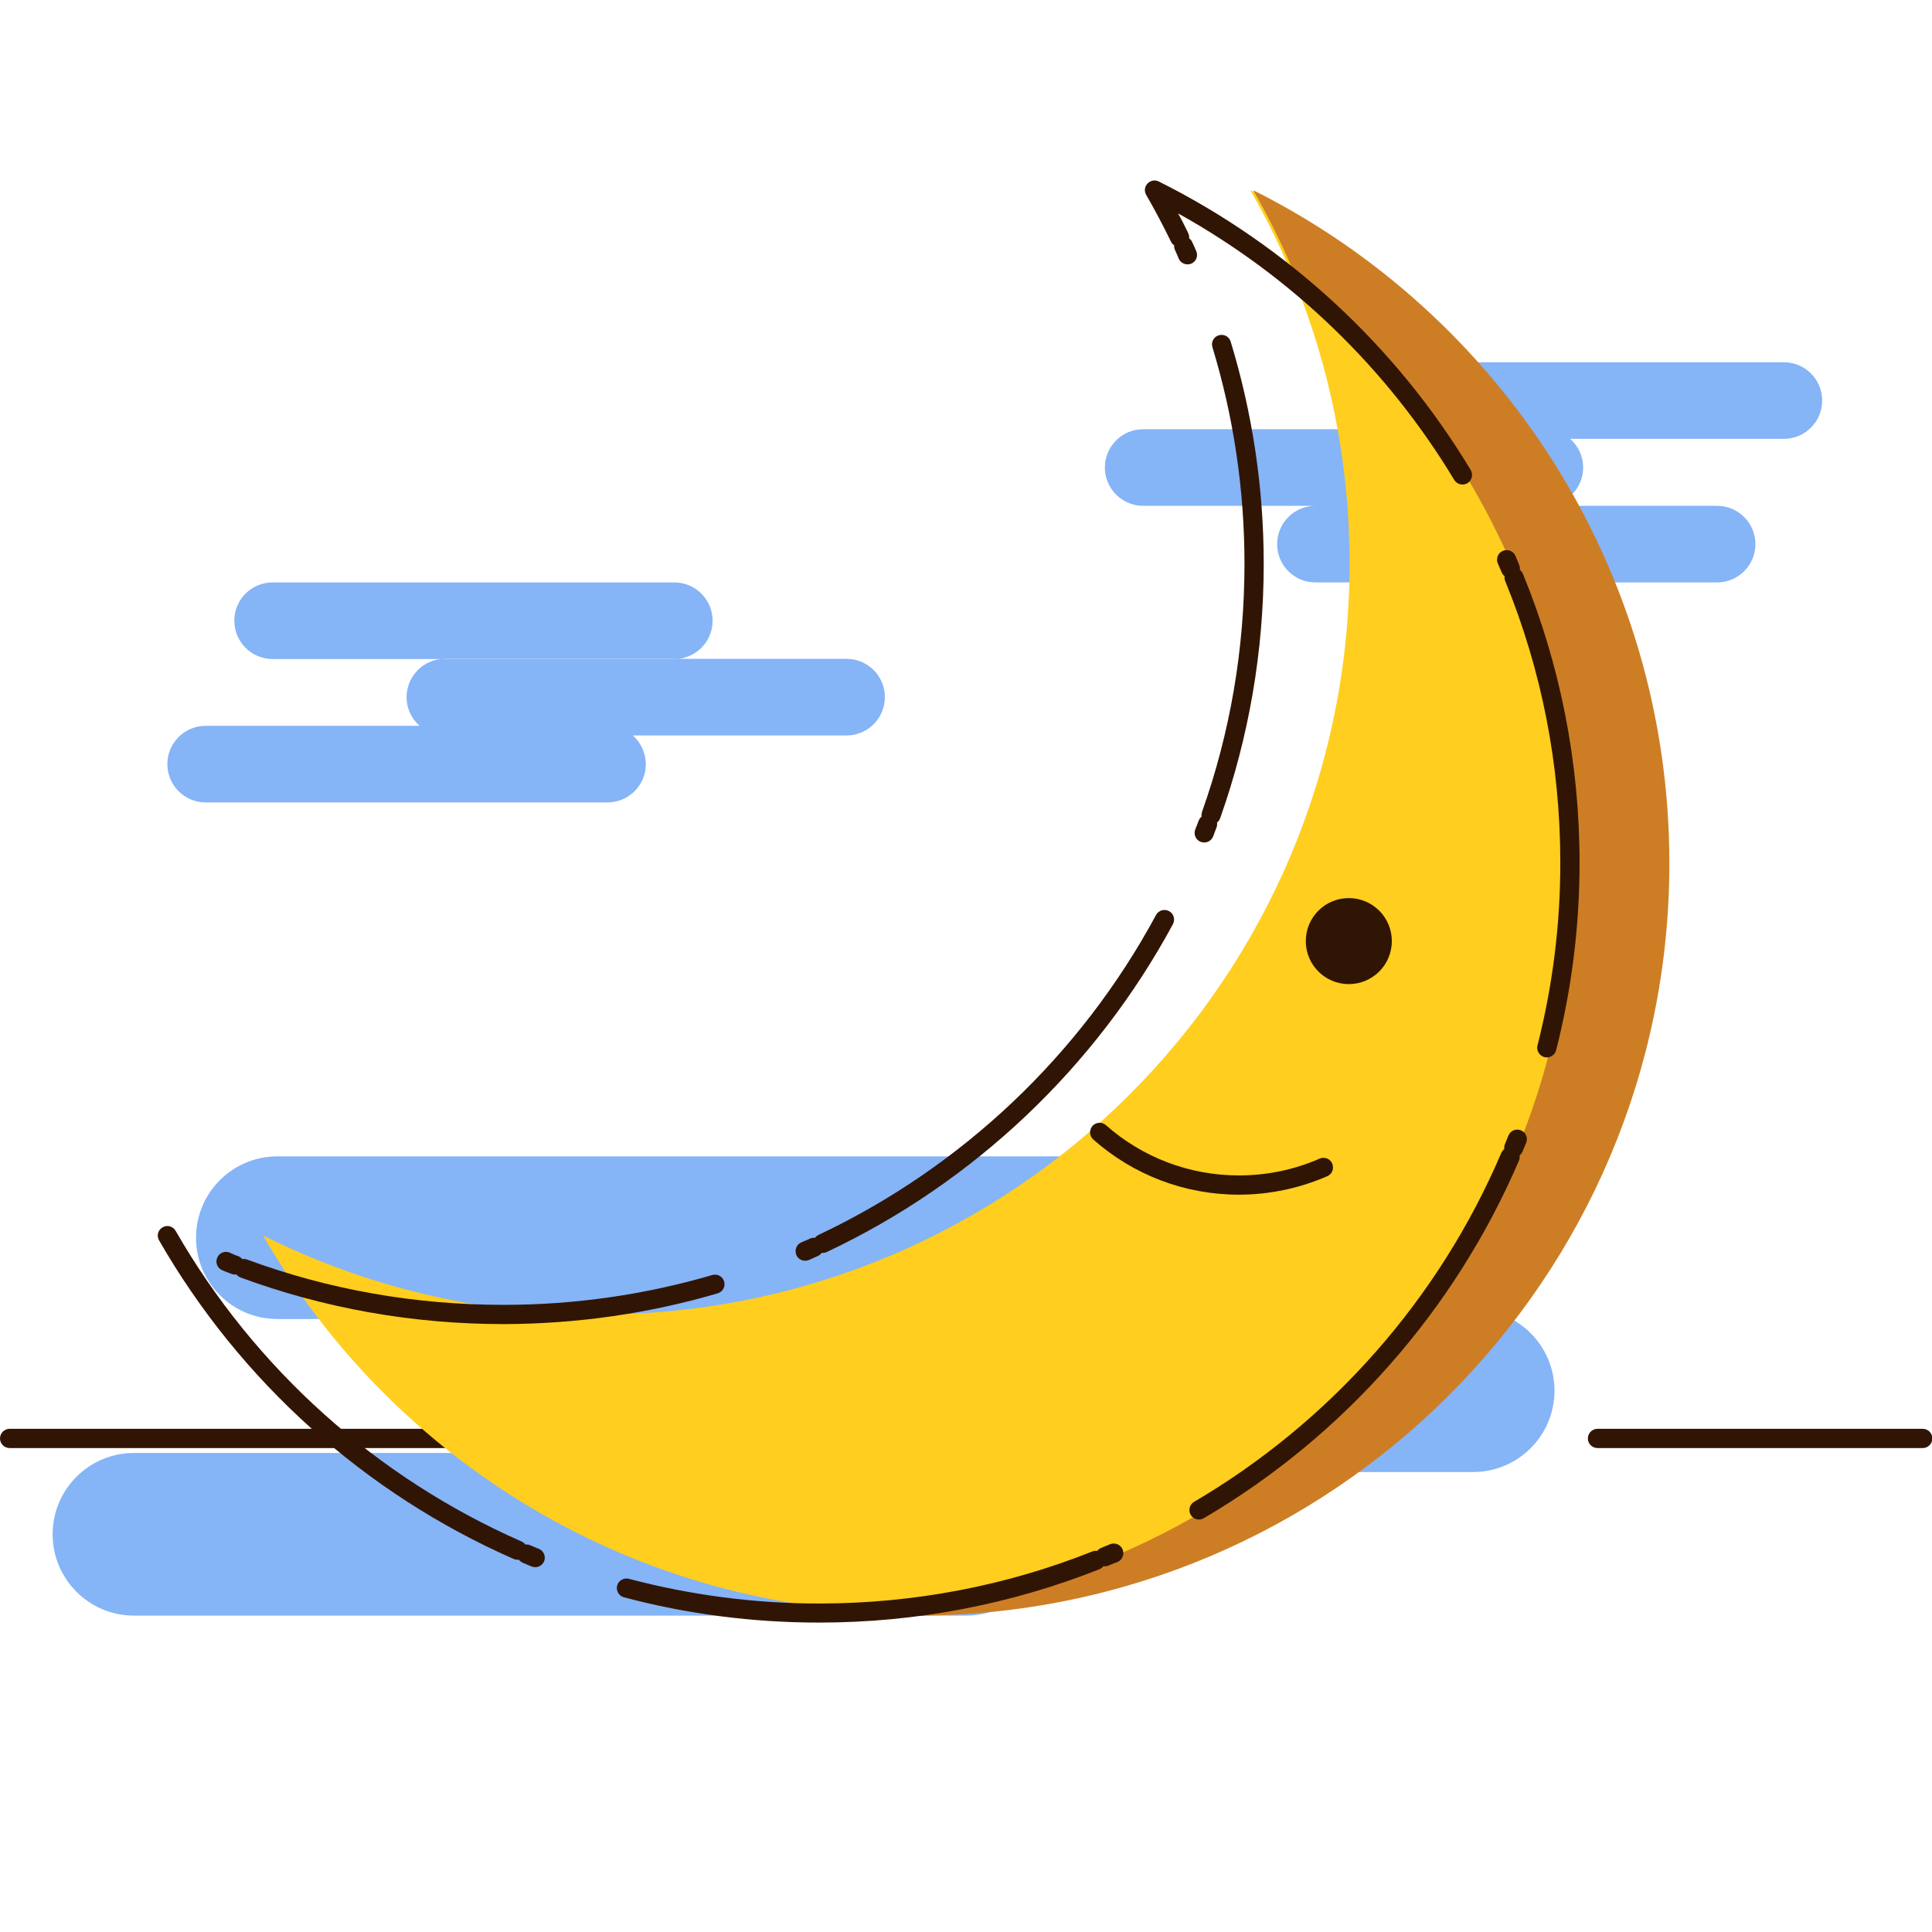
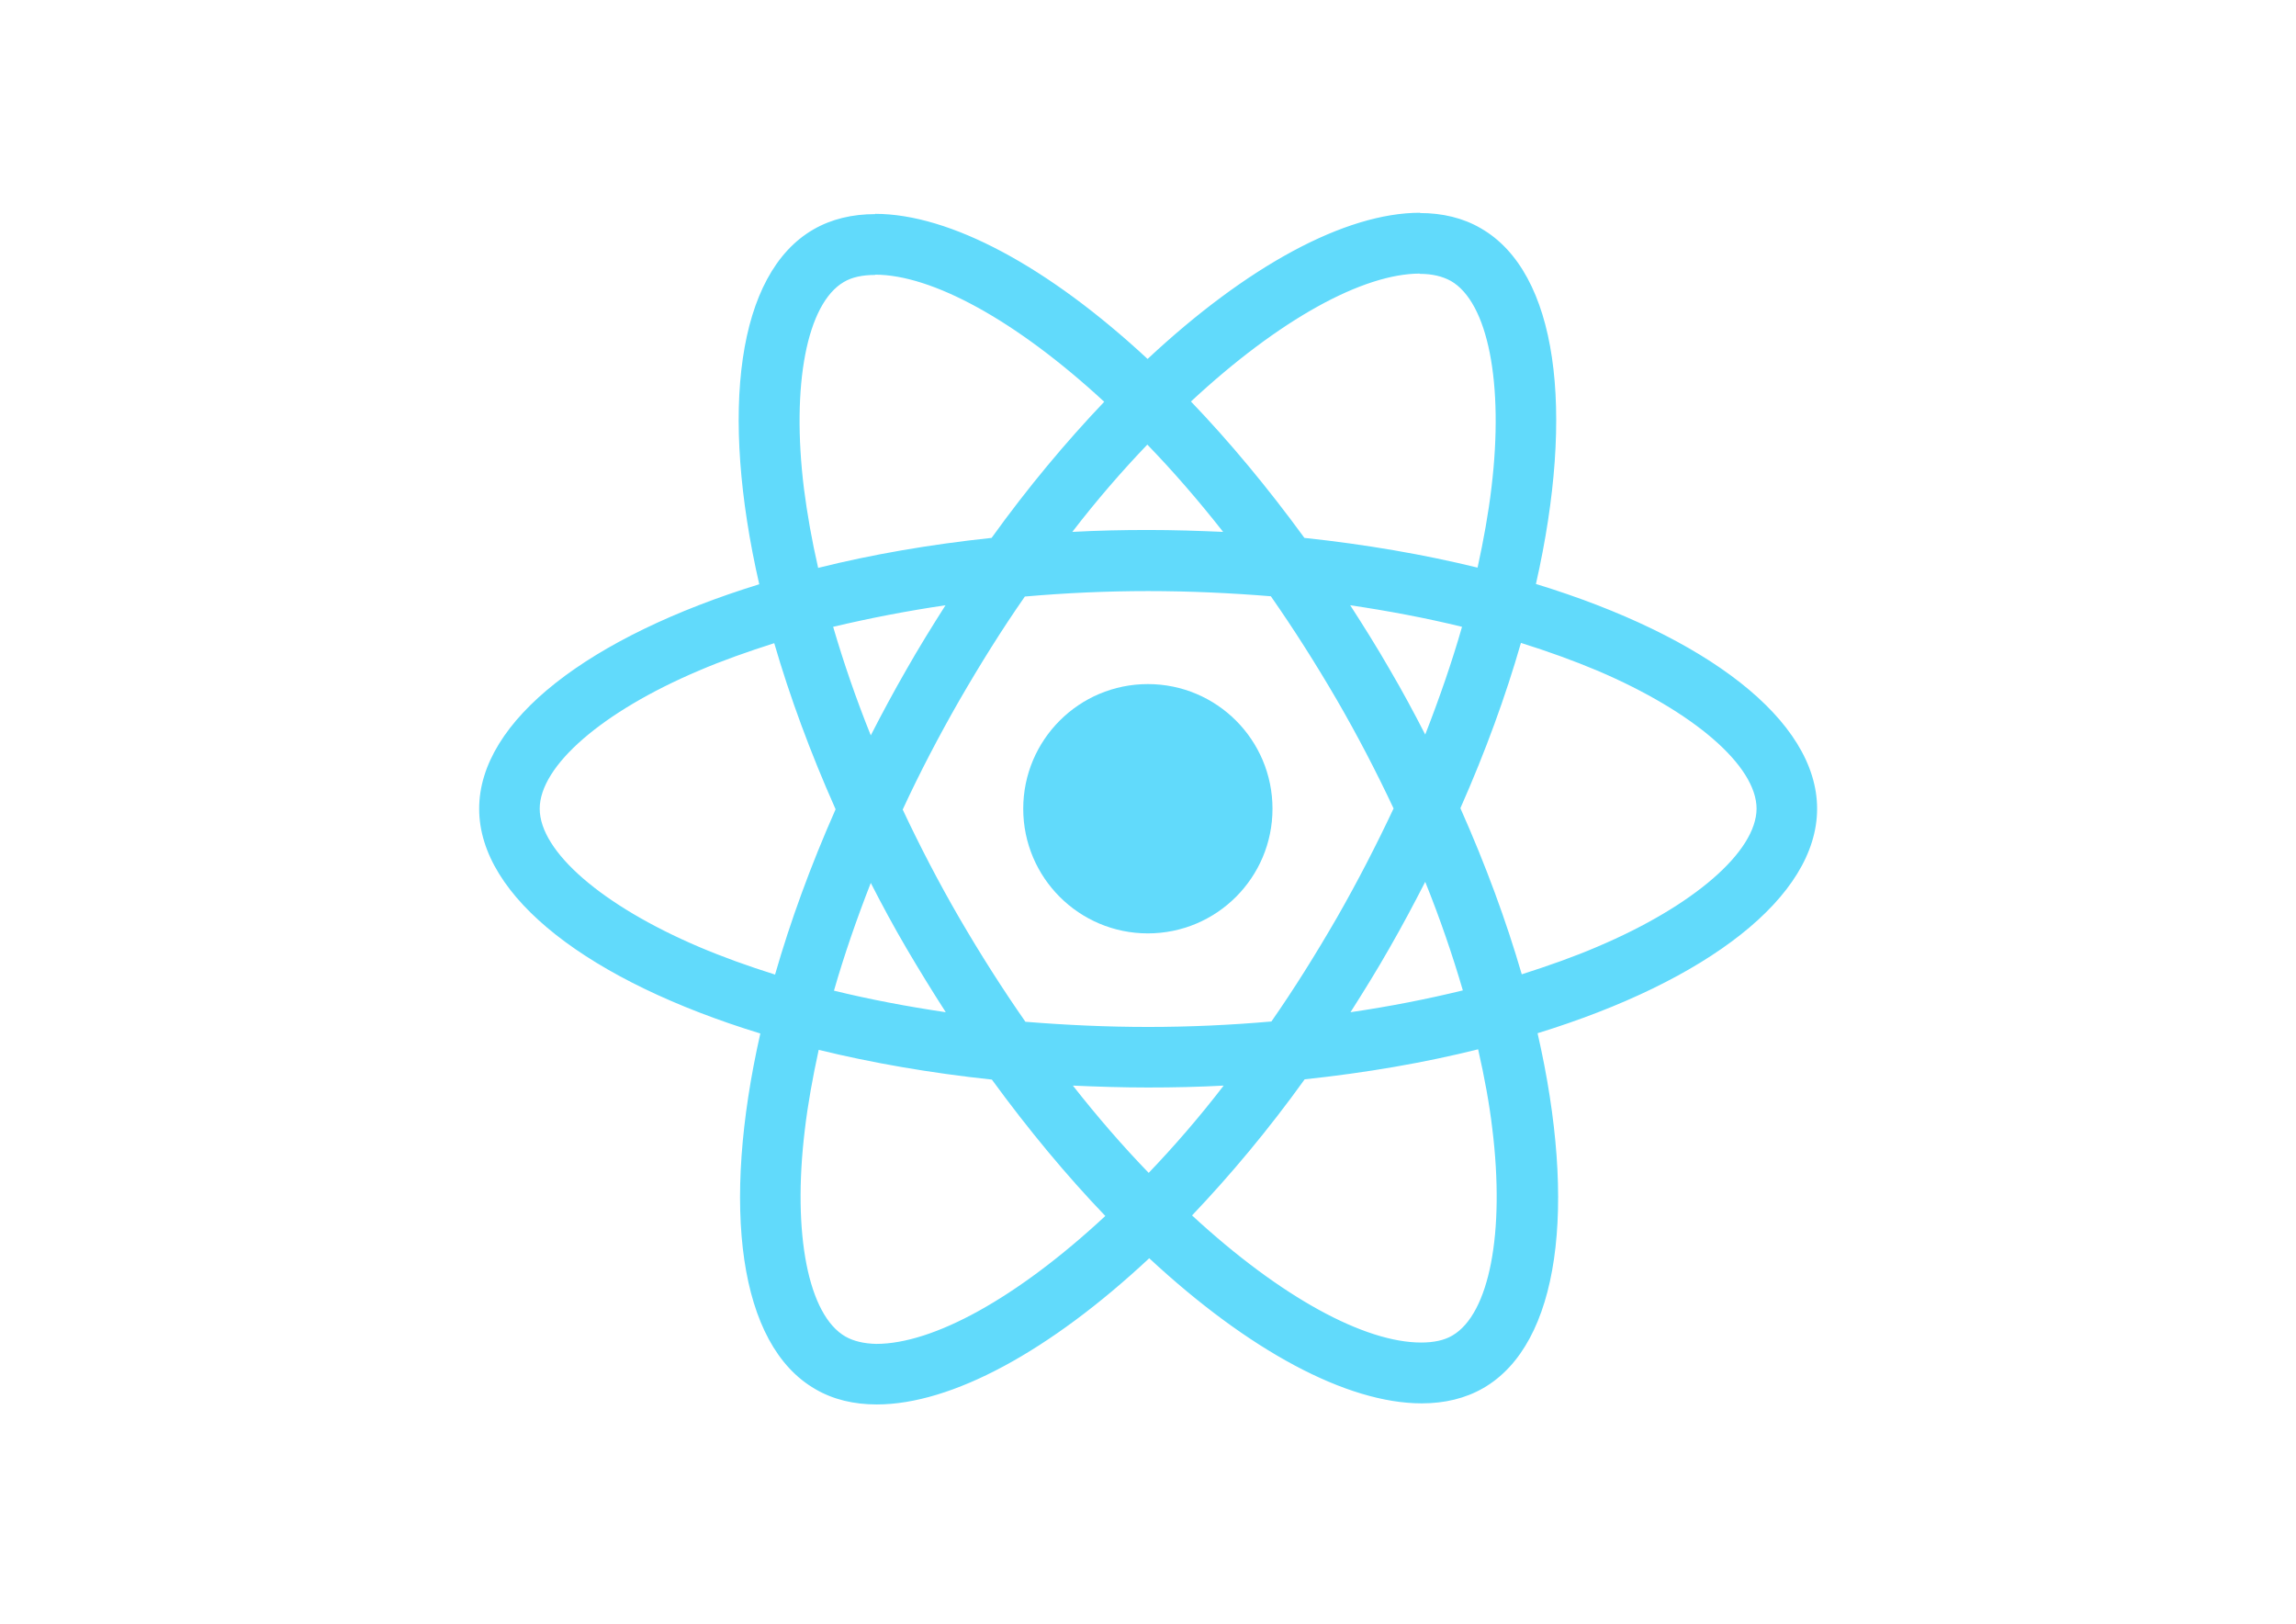
- <svg xmlns="http://www.w3.org/2000/svg" t="1679565791680" class="icon" viewBox="0 0 1024 1024" version="1.1" p-id="28028" width="32" height="32">
-   <path d="M5.1 767.5h253.5c2.8 0 5.1-2.3 5.1-5.1s-2.3-5.1-5.1-5.1H5.1c-2.8 0-5.1 2.3-5.1 5.1s2.3 5.1 5.1 5.1z m314.3 0h55.8c2.8 0 5.1-2.3 5.1-5.1s-2.3-5.1-5.1-5.1h-55.8c-2.8 0-5.1 2.3-5.1 5.1s2.3 5.1 5.1 5.1z m106.5 0h253.5c2.8 0 5.1-2.3 5.1-5.1s-2.3-5.1-5.1-5.1H425.9c-2.8 0-5.1 2.3-5.1 5.1s2.3 5.1 5.1 5.1z m314.4 0H796c2.8 0 5.1-2.3 5.1-5.1s-2.3-5.1-5.1-5.1h-55.8c-2.8 0-5.1 2.3-5.1 5.1s2.4 5.1 5.2 5.1z m106.4 0h172.4c2.8 0 5.1-2.3 5.1-5.1s-2.3-5.1-5.1-5.1H846.7c-2.8 0-5.1 2.3-5.1 5.1s2.3 5.1 5.1 5.1z" fill="#311504" p-id="28029" />
-   <path d="M311.9 770.1c-9.4-7.9-15.3-19.7-15.3-33 0-16.5 9.2-30.8 22.8-38H147c-23.8 0-43.1-19.3-43.1-43.1s19.3-43.1 43.1-43.1h441.1c23.8 0 43.1 19.3 43.1 43.1 0 16.5-9.2 30.8-22.8 38h172.4c23.8 0 43.1 19.3 43.1 43.1s-19.3 43.1-43.1 43.1H539.9c9.4 7.9 15.3 19.7 15.3 33 0 23.8-19.3 43.1-43.1 43.1H71c-23.8 0-43.1-19.3-43.1-43.1s19.3-43.1 43.1-43.1h240.9zM719.2 227.5H605.9c-11.2 0-20.3 9.1-20.3 20.3 0 11.2 9.1 20.3 20.3 20.3h212.9c11.2 0 20.3-9.1 20.3-20.3 0-6.1-2.7-11.5-6.9-15.2h113.3c11.2 0 20.3-9.1 20.3-20.3 0-11.2-9.1-20.3-20.3-20.3H732.6c-11.2 0-20.3 9.1-20.3 20.3 0.1 6.1 2.7 11.5 6.9 15.2z m190.9 81.2H697.2c-11.2 0-20.3-9.1-20.3-20.3 0-11.2 9.1-20.3 20.3-20.3h212.9c11.2 0 20.3 9.1 20.3 20.3 0 11.2-9.1 20.3-20.3 20.3zM335.4 389.8h113.3c11.2 0 20.3-9.1 20.3-20.3 0-11.2-9.1-20.3-20.3-20.3H235.8c-11.2 0-20.3 9.1-20.3 20.3 0 6.1 2.7 11.5 6.9 15.2H109c-11.2 0-20.3 9.1-20.3 20.3 0 11.2 9.1 20.3 20.3 20.3h213c11.2 0 20.3-9.1 20.3-20.3-0.1-6.1-2.7-11.5-6.9-15.2z m-190.9-81.1h212.9c11.2 0 20.3 9.1 20.3 20.3 0 11.2-9.1 20.3-20.3 20.3H144.5c-11.2 0-20.3-9.1-20.3-20.3 0-11.3 9.1-20.3 20.3-20.3z" fill="#85B4F7" p-id="28030" />
-   <path d="M139.4 654.8C208.1 774.4 337 854.9 484.8 854.9c219.8 0 398-178.2 398-398 0-155.9-89.6-290.8-220.1-356.1 33.5 58.3 52.6 125.9 52.6 197.9 0 219.8-178.2 398-398 398-63.9 0-124.3-15.1-177.9-41.9z" fill="#FFCE1F" p-id="28031" />
-   <path d="M687.7 149c-6.8-16.7-14.6-32.7-23.5-48.2C795 166.2 884.8 301.4 884.8 457.6c0 220.2-178.6 398.7-399 398.7-8.5 0-17-0.3-25.4-0.8 208.5-13.1 373.5-186.2 373.5-397.9 0-124.4-56.9-235.5-146.2-308.6z" fill="#CD7E24" p-id="28032" />
-   <path d="M84.3 657.4c-1.4-2.4-0.6-5.5 1.9-6.9 2.4-1.4 5.5-0.6 6.9 1.9C135 725.3 199.4 783.2 276.4 817c2.6 1.1 3.7 4.1 2.6 6.7-1.1 2.6-4.1 3.7-6.7 2.6-79-34.7-145-94.1-188-168.9z m192.8 170.9c-2.6-1.1-3.8-4.1-2.7-6.6 1.1-2.6 4.1-3.8 6.6-2.7 1.5 0.7 3.1 1.3 4.6 1.9 2.6 1.1 3.8 4 2.8 6.6-1.1 2.6-4 3.8-6.6 2.8-1.6-0.7-3.2-1.4-4.7-2z m53.6 18.3c-2.7-0.7-4.3-3.5-3.6-6.2 0.7-2.7 3.5-4.3 6.2-3.6 32.6 8.6 66.4 13.1 100.8 13.1 50.2 0 99.2-9.4 144.9-27.6 2.6-1 5.6 0.2 6.6 2.8 1 2.6-0.2 5.5-2.8 6.6-46.9 18.6-97.1 28.3-148.6 28.3-35.4 0-70-4.5-103.5-13.4z m256.8-16.8c-2.6 1.1-5.6-0.2-6.6-2.8-1.1-2.6 0.2-5.6 2.8-6.6 1.5-0.6 3.1-1.3 4.6-1.9 2.6-1.1 5.6 0.1 6.7 2.7 1.1 2.6-0.1 5.6-2.7 6.7-1.6 0.6-3.2 1.2-4.8 1.9z m50.5-25.1c-2.4 1.4-5.5 0.6-6.9-1.8-1.4-2.4-0.6-5.5 1.8-6.9 72.5-42.6 129.8-107.5 162.8-184.9 1.1-2.6 4.1-3.8 6.7-2.7 2.6 1.1 3.8 4.1 2.7 6.7-34 79.3-92.8 146-167.1 189.6z m169-194.4c-1.1 2.6-4 3.8-6.6 2.8-2.6-1.1-3.8-4-2.8-6.6 0.6-1.5 1.3-3.1 1.9-4.6 1-2.6 4-3.9 6.6-2.8 2.6 1 3.9 4 2.8 6.6-0.6 1.5-1.3 3-1.9 4.6z m17.8-53.7c-0.7 2.7-3.5 4.4-6.2 3.7-2.7-0.7-4.4-3.5-3.7-6.2 8-31.4 12.1-63.8 12.1-96.8 0-52.1-10-102.4-29.2-149.3-1.1-2.6 0.2-5.6 2.8-6.6 2.6-1.1 5.6 0.2 6.6 2.8 19.7 48.1 30 99.8 30 153.1 0 33.8-4.2 67.1-12.4 99.3z m-19.6-257.2c1.1 2.6-0.1 5.6-2.7 6.6s-5.6-0.1-6.6-2.7c-0.7-1.5-1.3-3.1-2-4.6-1.1-2.6 0-5.6 2.6-6.7 2.6-1.1 5.6 0 6.7 2.6 0.7 1.6 1.4 3.2 2 4.8zM629.8 123.6c1.2 2.5 0.2 5.6-2.4 6.8-2.5 1.2-5.6 0.2-6.8-2.4-4.1-8.4-8.4-16.6-13.1-24.7-2.5-4.4 2.2-9.3 6.7-7.1 68.4 34.2 125.9 87.4 165.3 152.9 1.4 2.4 0.7 5.5-1.7 7-2.4 1.4-5.5 0.7-7-1.7-35.6-59.1-86.2-107.9-146.4-141.3 2 3.5 3.7 7 5.4 10.5z m-7 9c-1.2-2.5-0.1-5.6 2.4-6.7 2.5-1.2 5.6-0.1 6.7 2.4 0.7 1.6 1.4 3.1 2.1 4.7 1.2 2.6 0 5.6-2.5 6.7s-5.6 0-6.7-2.5c-0.6-1.6-1.3-3.1-2-4.6z m19.8 51.4c-0.8-2.7 0.7-5.5 3.4-6.3s5.5 0.7 6.3 3.4c11.5 37.8 17.5 77.4 17.5 117.7 0 46.5-7.9 92-23.1 134.9-0.9 2.6-3.8 4-6.5 3.1-2.6-0.9-4-3.8-3.1-6.5 14.9-41.9 22.5-86.2 22.5-131.5 0-39.4-5.8-78-17-114.8z m-7.3 251c1-2.6 3.9-4 6.5-3s4 3.9 3 6.5l-1.8 4.8c-1 2.6-3.9 3.9-6.6 2.9-2.6-1-3.9-3.9-2.9-6.6 0.7-1.5 1.2-3.1 1.8-4.6z m-22.6 50c1.3-2.5 4.4-3.4 6.9-2.1 2.5 1.3 3.4 4.4 2.1 6.9-41 75.9-105.5 137-183.5 173.8-2.5 1.2-5.6 0.1-6.7-2.4s-0.1-5.6 2.4-6.7c76-35.9 138.9-95.5 178.8-169.5zM429.3 656.5c2.5-1.2 5.6 0 6.7 2.5 1.2 2.5 0 5.6-2.5 6.7-1.6 0.7-3.1 1.4-4.7 2.1-2.6 1.1-5.6 0-6.7-2.6-1.1-2.6 0-5.6 2.6-6.7 1.5-0.6 3-1.3 4.6-2z m-51.8 19.3c2.7-0.8 5.5 0.7 6.3 3.4s-0.7 5.5-3.4 6.3c-36.5 10.7-74.6 16.2-113.4 16.3-48.4 0-95.3-8.4-139.5-24.7-2.6-1-4-3.9-3-6.5s3.9-4 6.5-3c43.1 15.9 88.8 24 136 24 37.8 0 74.9-5.4 110.5-15.8z m-251.2-10c2.6 1 3.9 3.9 2.9 6.5s-3.9 3.9-6.5 2.9c-1.6-0.6-3.2-1.2-4.8-1.9-2.6-1-3.9-4-2.8-6.6 1-2.6 4-3.9 6.6-2.8 1.5 0.7 3 1.4 4.6 1.9zM579.5 604c21.2 18.7 48.3 29.2 77.1 29.2 16.3 0 32.2-3.4 46.9-9.8 2.6-1.1 3.7-4.1 2.6-6.7-1.1-2.6-4.1-3.7-6.7-2.6-13.4 5.9-27.9 8.9-42.8 8.9-26.3 0-51.1-9.6-70.4-26.6-2.1-1.9-5.3-1.7-7.2 0.4-1.8 2.2-1.6 5.4 0.5 7.2z" fill="#311504" p-id="28033" />
-   <path d="M714.9 498.8m-22.8 0a22.8 22.8 0 1 0 45.6 0 22.8 22.8 0 1 0-45.6 0Z" fill="#311504" p-id="28034" />
+ <svg xmlns="http://www.w3.org/2000/svg" viewBox="0 0 841.9 595.3">
+   <g fill="#61DAFB">
+     <path d="M666.3 296.5c0-32.5-40.7-63.3-103.1-82.4 14.4-63.6 8-114.2-20.2-130.4-6.5-3.8-14.1-5.6-22.4-5.6v22.3c4.6 0 8.3.9 11.4 2.6 13.6 7.8 19.5 37.5 14.9 75.7-1.1 9.4-2.9 19.3-5.1 29.4-19.6-4.8-41-8.5-63.5-10.9-13.5-18.5-27.5-35.3-41.6-50 32.6-30.3 63.2-46.9 84-46.9V78c-27.5 0-63.5 19.6-99.9 53.6-36.4-33.8-72.4-53.2-99.9-53.2v22.3c20.7 0 51.4 16.5 84 46.6-14 14.7-28 31.4-41.3 49.9-22.6 2.4-44 6.1-63.6 11-2.3-10-4-19.7-5.2-29-4.7-38.2 1.1-67.9 14.6-75.8 3-1.8 6.9-2.6 11.5-2.6V78.5c-8.4 0-16 1.8-22.6 5.6-28.1 16.2-34.4 66.7-19.9 130.1-62.2 19.2-102.7 49.9-102.7 82.3 0 32.5 40.7 63.3 103.1 82.4-14.4 63.6-8 114.2 20.2 130.4 6.5 3.8 14.1 5.6 22.5 5.6 27.5 0 63.5-19.6 99.9-53.6 36.4 33.8 72.4 53.2 99.9 53.2 8.4 0 16-1.8 22.6-5.6 28.1-16.2 34.4-66.7 19.9-130.1 62-19.1 102.5-49.9 102.5-82.3zm-130.2-66.7c-3.7 12.9-8.3 26.2-13.5 39.5-4.1-8-8.4-16-13.1-24-4.6-8-9.5-15.8-14.4-23.4 14.2 2.1 27.9 4.7 41 7.9zm-45.8 106.5c-7.8 13.5-15.8 26.3-24.1 38.2-14.9 1.3-30 2-45.2 2-15.1 0-30.2-.7-45-1.9-8.3-11.9-16.4-24.6-24.2-38-7.6-13.1-14.5-26.4-20.8-39.8 6.2-13.4 13.2-26.8 20.7-39.9 7.8-13.5 15.8-26.3 24.1-38.2 14.9-1.3 30-2 45.2-2 15.1 0 30.2.7 45 1.9 8.3 11.9 16.4 24.6 24.2 38 7.6 13.1 14.5 26.4 20.8 39.8-6.3 13.4-13.2 26.8-20.7 39.9zm32.3-13c5.4 13.4 10 26.8 13.8 39.8-13.1 3.2-26.9 5.9-41.2 8 4.9-7.7 9.8-15.6 14.4-23.7 4.6-8 8.9-16.1 13-24.1zM421.2 430c-9.3-9.6-18.6-20.3-27.8-32 9 .4 18.2.7 27.5.7 9.4 0 18.7-.2 27.8-.7-9 11.7-18.3 22.4-27.5 32zm-74.4-58.9c-14.2-2.1-27.9-4.7-41-7.9 3.7-12.9 8.3-26.2 13.5-39.5 4.1 8 8.4 16 13.1 24 4.7 8 9.5 15.8 14.4 23.4zM420.7 163c9.3 9.6 18.6 20.3 27.8 32-9-.4-18.2-.7-27.5-.7-9.4 0-18.7.2-27.8.7 9-11.7 18.3-22.4 27.5-32zm-74 58.9c-4.9 7.7-9.8 15.6-14.4 23.7-4.6 8-8.9 16-13 24-5.4-13.4-10-26.8-13.8-39.8 13.1-3.1 26.9-5.8 41.2-7.9zm-90.5 125.2c-35.4-15.1-58.3-34.9-58.3-50.6 0-15.7 22.9-35.6 58.3-50.6 8.6-3.7 18-7 27.7-10.1 5.7 19.6 13.2 40 22.5 60.9-9.2 20.8-16.6 41.1-22.2 60.6-9.9-3.1-19.3-6.5-28-10.2zM310 490c-13.6-7.8-19.5-37.5-14.9-75.7 1.1-9.4 2.9-19.3 5.1-29.4 19.6 4.8 41 8.5 63.5 10.9 13.5 18.5 27.5 35.3 41.6 50-32.6 30.3-63.2 46.9-84 46.9-4.5-.1-8.3-1-11.3-2.7zm237.2-76.2c4.7 38.2-1.1 67.9-14.6 75.8-3 1.8-6.9 2.6-11.5 2.6-20.7 0-51.4-16.5-84-46.6 14-14.7 28-31.4 41.3-49.9 22.6-2.4 44-6.1 63.6-11 2.3 10.1 4.1 19.8 5.2 29.1zm38.5-66.7c-8.6 3.7-18 7-27.7 10.1-5.7-19.6-13.2-40-22.5-60.9 9.2-20.8 16.6-41.1 22.2-60.6 9.9 3.1 19.3 6.5 28.1 10.2 35.4 15.1 58.3 34.9 58.3 50.6-.1 15.7-23 35.6-58.4 50.6zM320.8 78.4z" />
+     <circle cx="420.9" cy="296.5" r="45.7" />
+     <path d="M520.5 78.1z" />
+   </g>
</svg>
